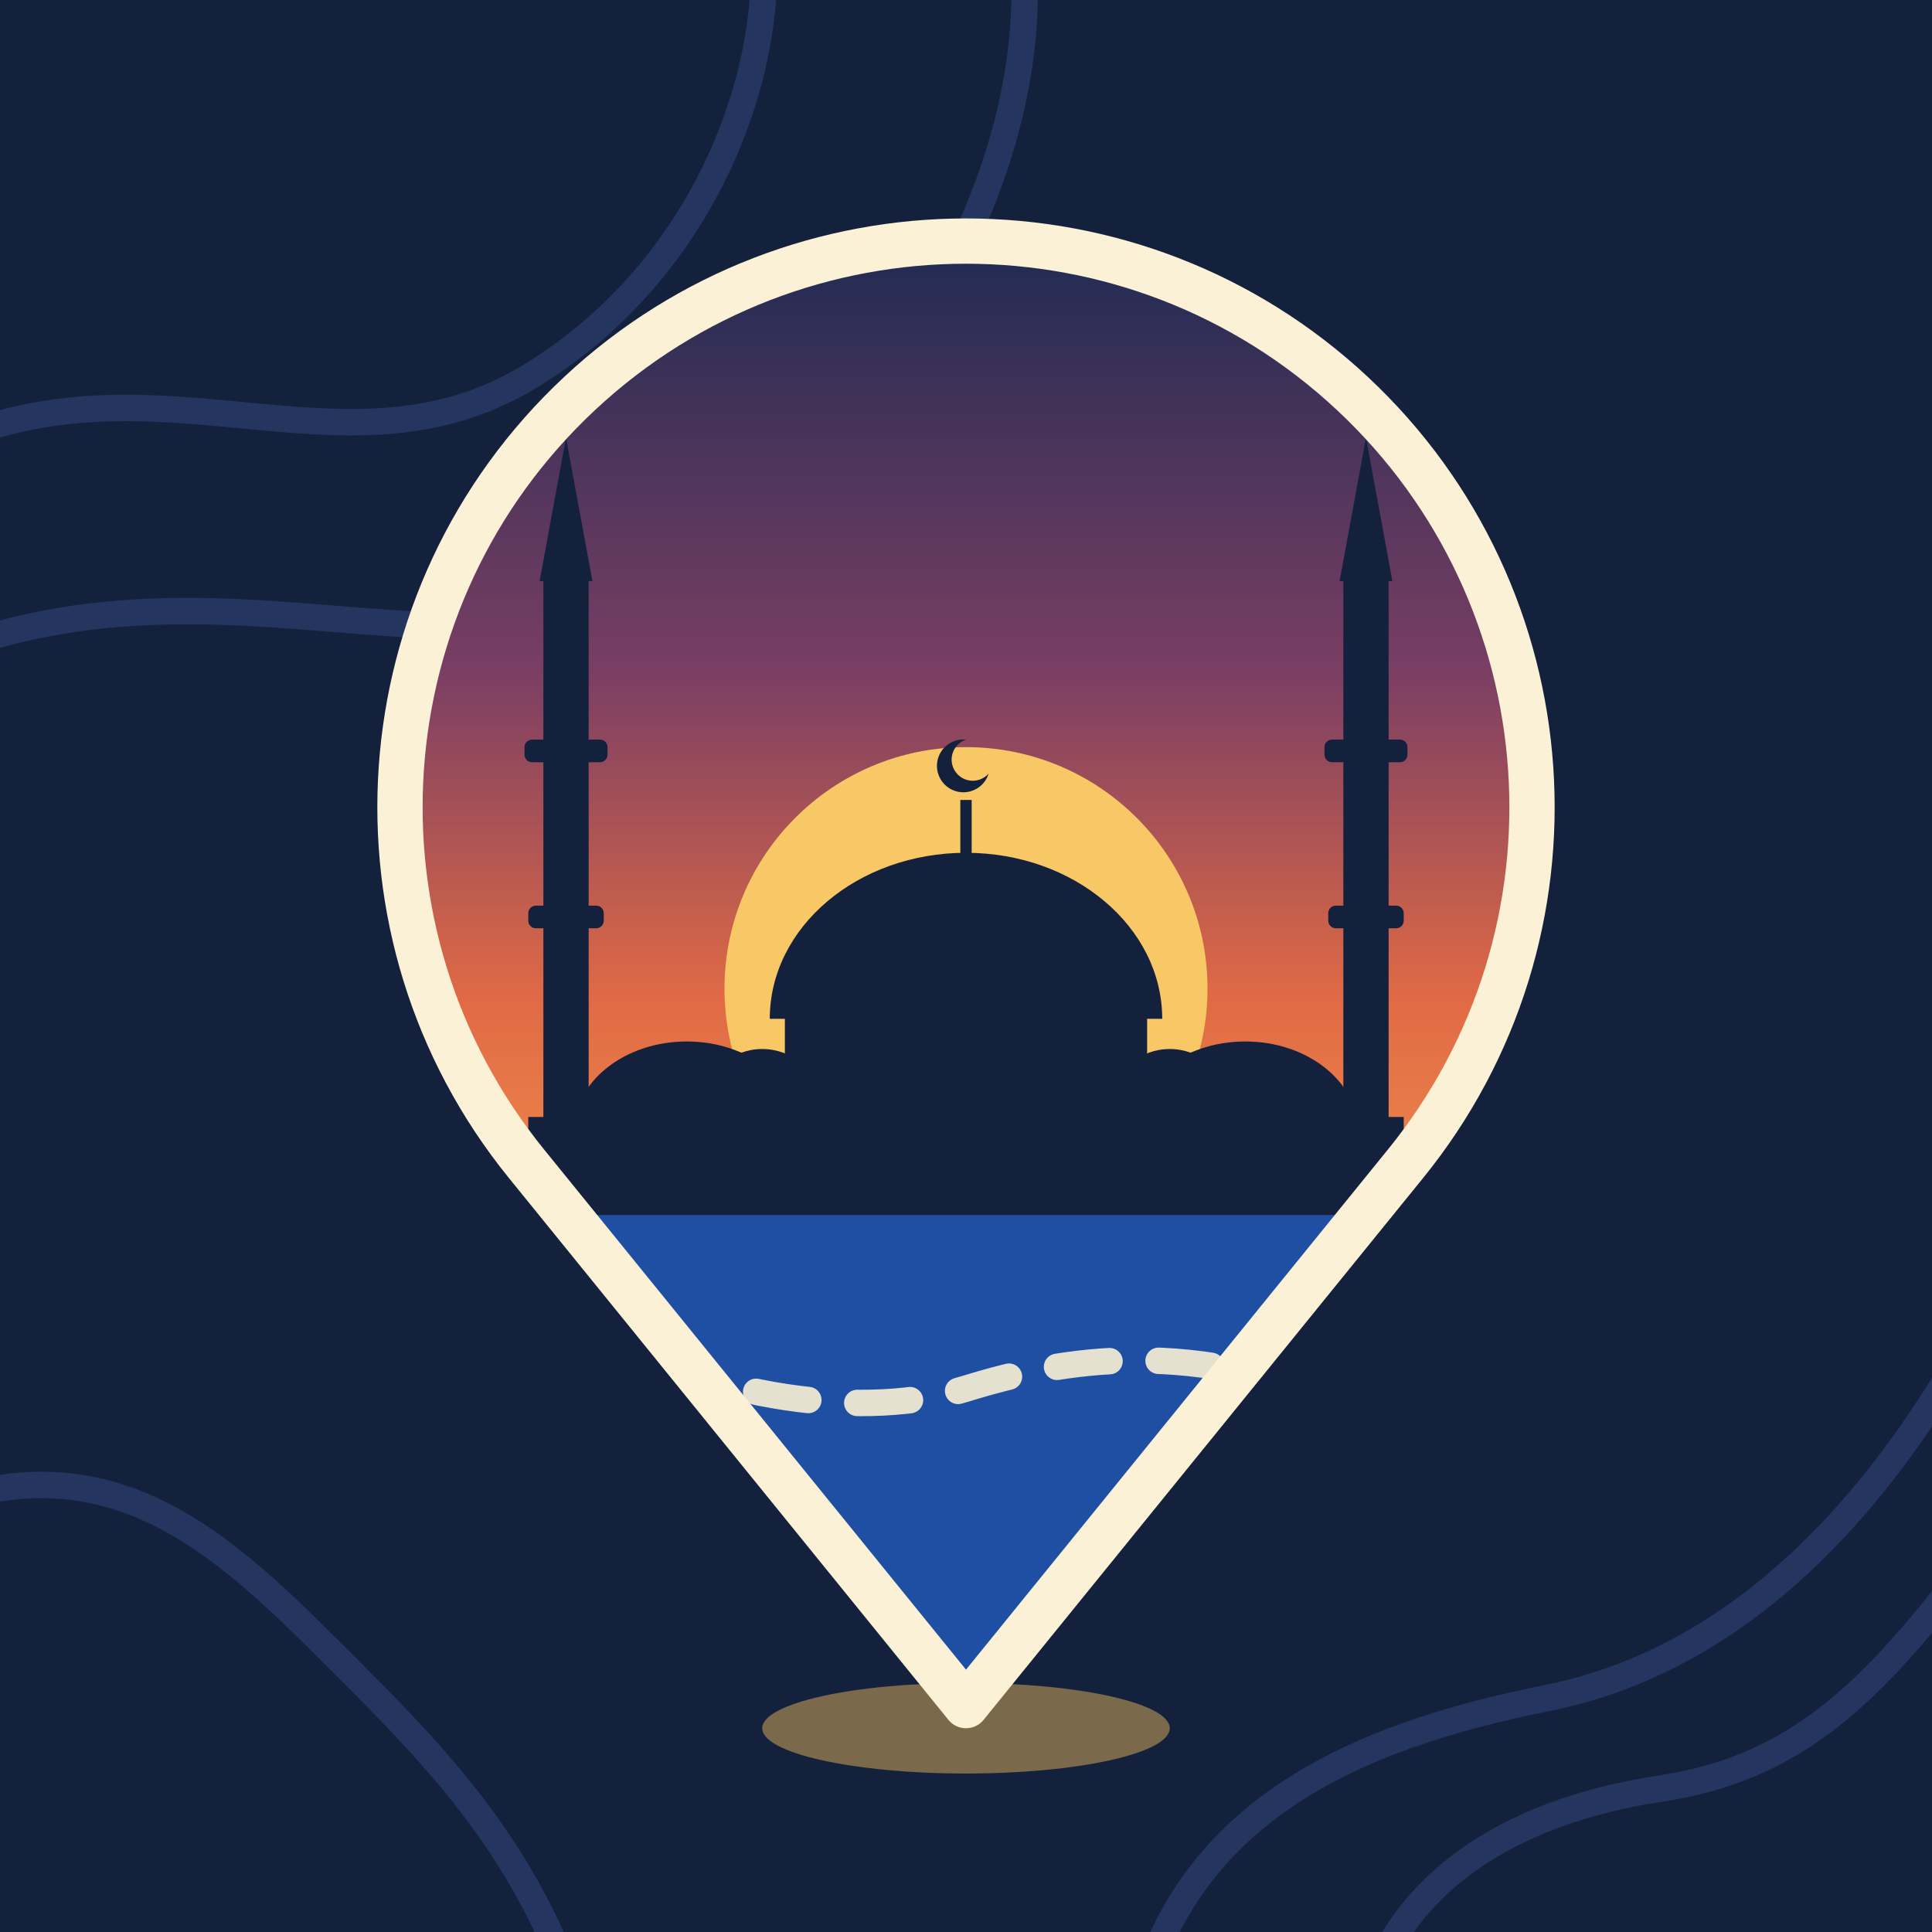
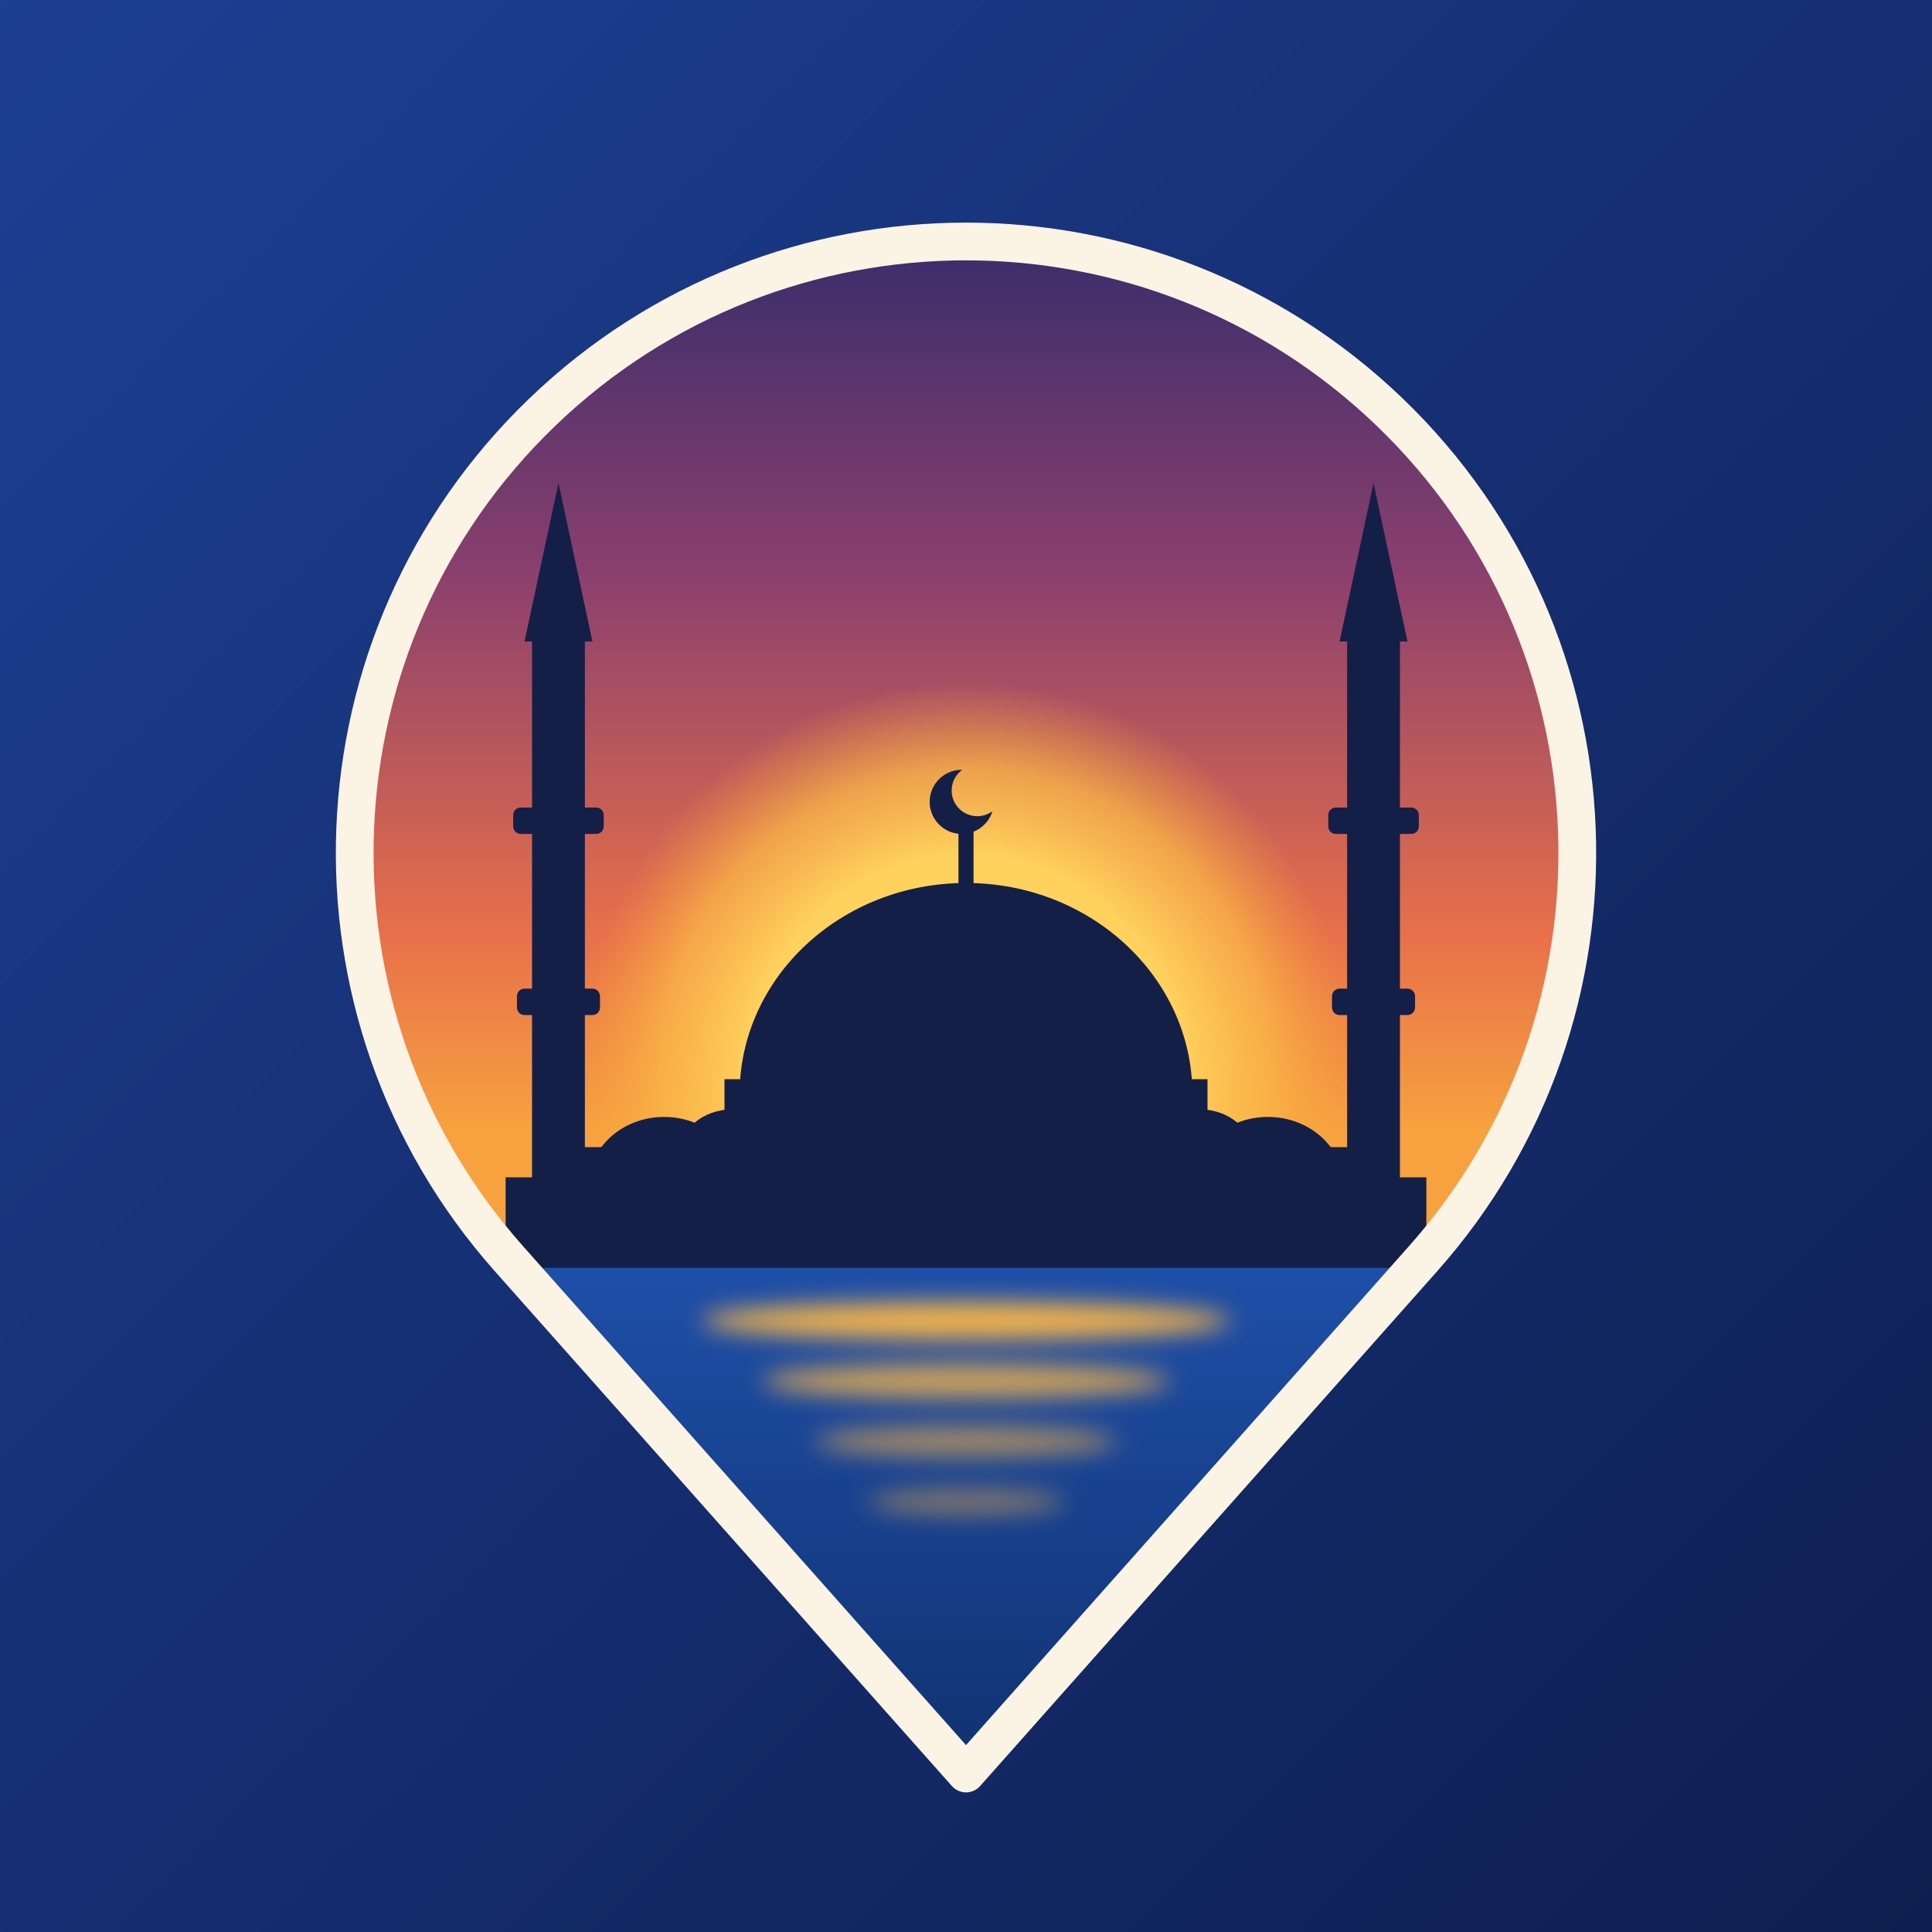
<svg xmlns="http://www.w3.org/2000/svg" viewBox="0 0 512 512">
-   <rect width="512" height="512" fill="#14213D" />
  <defs>
-     <linearGradient id="dusk" x1="0" y1="0" x2="0" y2="1">
-       <stop offset="0" stop-color="#1B2A52" />
-       <stop offset=".45" stop-color="#7A3E63" />
-       <stop offset=".78" stop-color="#E06A45" />
-       <stop offset="1" stop-color="#F08A4B" />
+     <linearGradient id="bg" x1="0" y1="0" x2="1" y2="1">
+       <stop offset="0" stop-color="#1D3F94" />
+       <stop offset="1" stop-color="#0E1E4F" />
    </linearGradient>
+     <linearGradient id="sky" x1="0" y1="0" x2="0" y2="1">
+       <stop offset="0" stop-color="#2B2A6B" />
+       <stop offset=".35" stop-color="#8A3F6E" />
+       <stop offset=".68" stop-color="#E8704A" />
+       <stop offset=".86" stop-color="#F7A23F" />
+     </linearGradient>
+     <linearGradient id="sea" x1="0" y1="0" x2="0" y2="1">
+       <stop offset="0" stop-color="#1E4FA8" />
+       <stop offset="1" stop-color="#10306E" />
+     </linearGradient>
+     <radialGradient id="glow">
+       <stop offset=".55" stop-color="#FFD25E" />
+       <stop offset=".78" stop-color="#FBB848" stop-opacity=".75" />
+       <stop offset="1" stop-color="#F7A23F" stop-opacity="0" />
+     </radialGradient>
+     <filter id="soft" x="-20%" y="-200%" width="140%" height="500%">
+       <feGaussianBlur stdDeviation="3.2" />
+     </filter>
    <clipPath id="pin">
-       <path d="M256 452L139.6 308.5A150 150 0 1 1 372.4 308.5Z" />
+       <path d="M256 470L134.9 333.6A162 162 0 1 1 377.1 333.6Z" />
    </clipPath>
  </defs>
-   <g fill="none" stroke="#24365F" stroke-width="7" stroke-linecap="round">
-     <path d="M-20 120c60-30 110 10 160-20s70-90 60-130" />
-     <path d="M-20 175c80-34 150 14 205-26s95-110 85-170" />
-     <path d="M300 540c10-60 60-80 110-90s90-50 120-110" />
-     <path d="M360 540c6-40 40-60 80-66s60-30 90-70" />
-     <path d="M-20 400c50-20 80 10 110 40s60 60 70 120" />
+   <rect width="512" height="512" fill="url(#bg)" />
+   <g clip-path="url(#pin)">
+     <rect x="60" y="50" width="392" height="290" fill="url(#sky)" />
+     <circle cx="256" cy="284" r="104" fill="url(#glow)" />
+     <g fill="#141F47">
+       <path d="M196 290a60 56 0 0 1 120 0z" />
+       <rect x="254" y="218" width="4" height="20" rx="2" />
+       <circle cx="256" cy="239" r="5" />
+       <path d="M263 215a8.5 8.5 0 1 1-8-11 6.6 6.6 0 1 0 8 11z" />
+       <rect x="192" y="286" width="128" height="20" />
+       <path d="M156 314a20 18 0 0 1 40 0zM316 314a20 18 0 0 1 40 0z" />
+       <path d="M180 306a14 12 0 0 1 28 0zM304 306a14 12 0 0 1 28 0z" />
+       <rect x="134" y="312" width="244" height="26" />
+       <rect x="150" y="304" width="212" height="10" />
+       <path d="M148 128l9 42h-18z" />
+       <rect x="141" y="168" width="14" height="170" />
+       <rect x="136" y="214" width="24" height="7" rx="2" />
+       <rect x="137" y="262" width="22" height="7" rx="2" />
+       <path d="M364 128l9 42h-18z" />
+       <rect x="357" y="168" width="14" height="170" />
+       <rect x="352" y="214" width="24" height="7" rx="2" />
+       <rect x="353" y="262" width="22" height="7" rx="2" />
+     </g>
+     <rect x="60" y="336" width="392" height="140" fill="url(#sea)" />
+     <g fill="#FBB848" filter="url(#soft)">
+       <ellipse cx="256" cy="350" rx="70" ry="5" opacity=".95" />
+       <ellipse cx="256" cy="366" rx="54" ry="4.5" opacity=".8" />
+       <ellipse cx="256" cy="382" rx="40" ry="4" opacity=".6" />
+       <ellipse cx="256" cy="398" rx="26" ry="3.5" opacity=".45" />
+     </g>
  </g>
-   <ellipse cx="256" cy="458" rx="54" ry="12" fill="#F6C25B" opacity=".45" />
-   <g clip-path="url(#pin)">
-     <rect x="100" y="60" width="312" height="262" fill="url(#dusk)" />
-     <circle cx="256" cy="262" r="64" fill="#F8C766" />
-     <g fill="#14213D">
-       <path d="M204 270a52 44 0 0 1 104 0z" />
-       <rect x="254.5" y="212" width="3" height="16" />
-       <path d="M262 205a7 7 0 1 1-6-9 5.6 5.6 0 1 0 6 9z" />
-       <rect x="208" y="268" width="96" height="34" />
-       <path d="M152 300a30 24 0 0 1 60 0zM300 300a30 24 0 0 1 60 0z" />
-       <path d="M188 290a14 12 0 0 1 28 0zM296 290a14 12 0 0 1 28 0z" />
-       <rect x="140" y="296" width="232" height="30" />
-       <path d="M150 116l7 38h-14z" />
-       <rect x="144" y="152" width="12" height="174" />
-       <rect x="139" y="196" width="22" height="6" rx="2" />
-       <rect x="140" y="240" width="20" height="6" rx="2" />
-       <path d="M362 116l7 38h-14z" />
-       <rect x="356" y="152" width="12" height="174" />
-       <rect x="351" y="196" width="22" height="6" rx="2" />
-       <rect x="352" y="240" width="20" height="6" rx="2" />
-     </g>
-     <rect x="100" y="322" width="312" height="140" fill="#1F4FA3" />
-     <path d="M150 350c40 22 80 26 106 18s60-14 106 6" fill="none" stroke="#FBF1D6" stroke-width="7" stroke-linecap="round" stroke-dasharray="14 13" opacity=".9" />
-   </g>
-   <path d="M256 452L139.6 308.5A150 150 0 1 1 372.4 308.5Z" fill="none" stroke="#FBF1D6" stroke-width="12" stroke-linejoin="round" />
+   <path d="M256 470L134.9 333.6A162 162 0 1 1 377.1 333.6Z" fill="none" stroke="#FBF3E4" stroke-width="10" stroke-linejoin="round" />
</svg>
